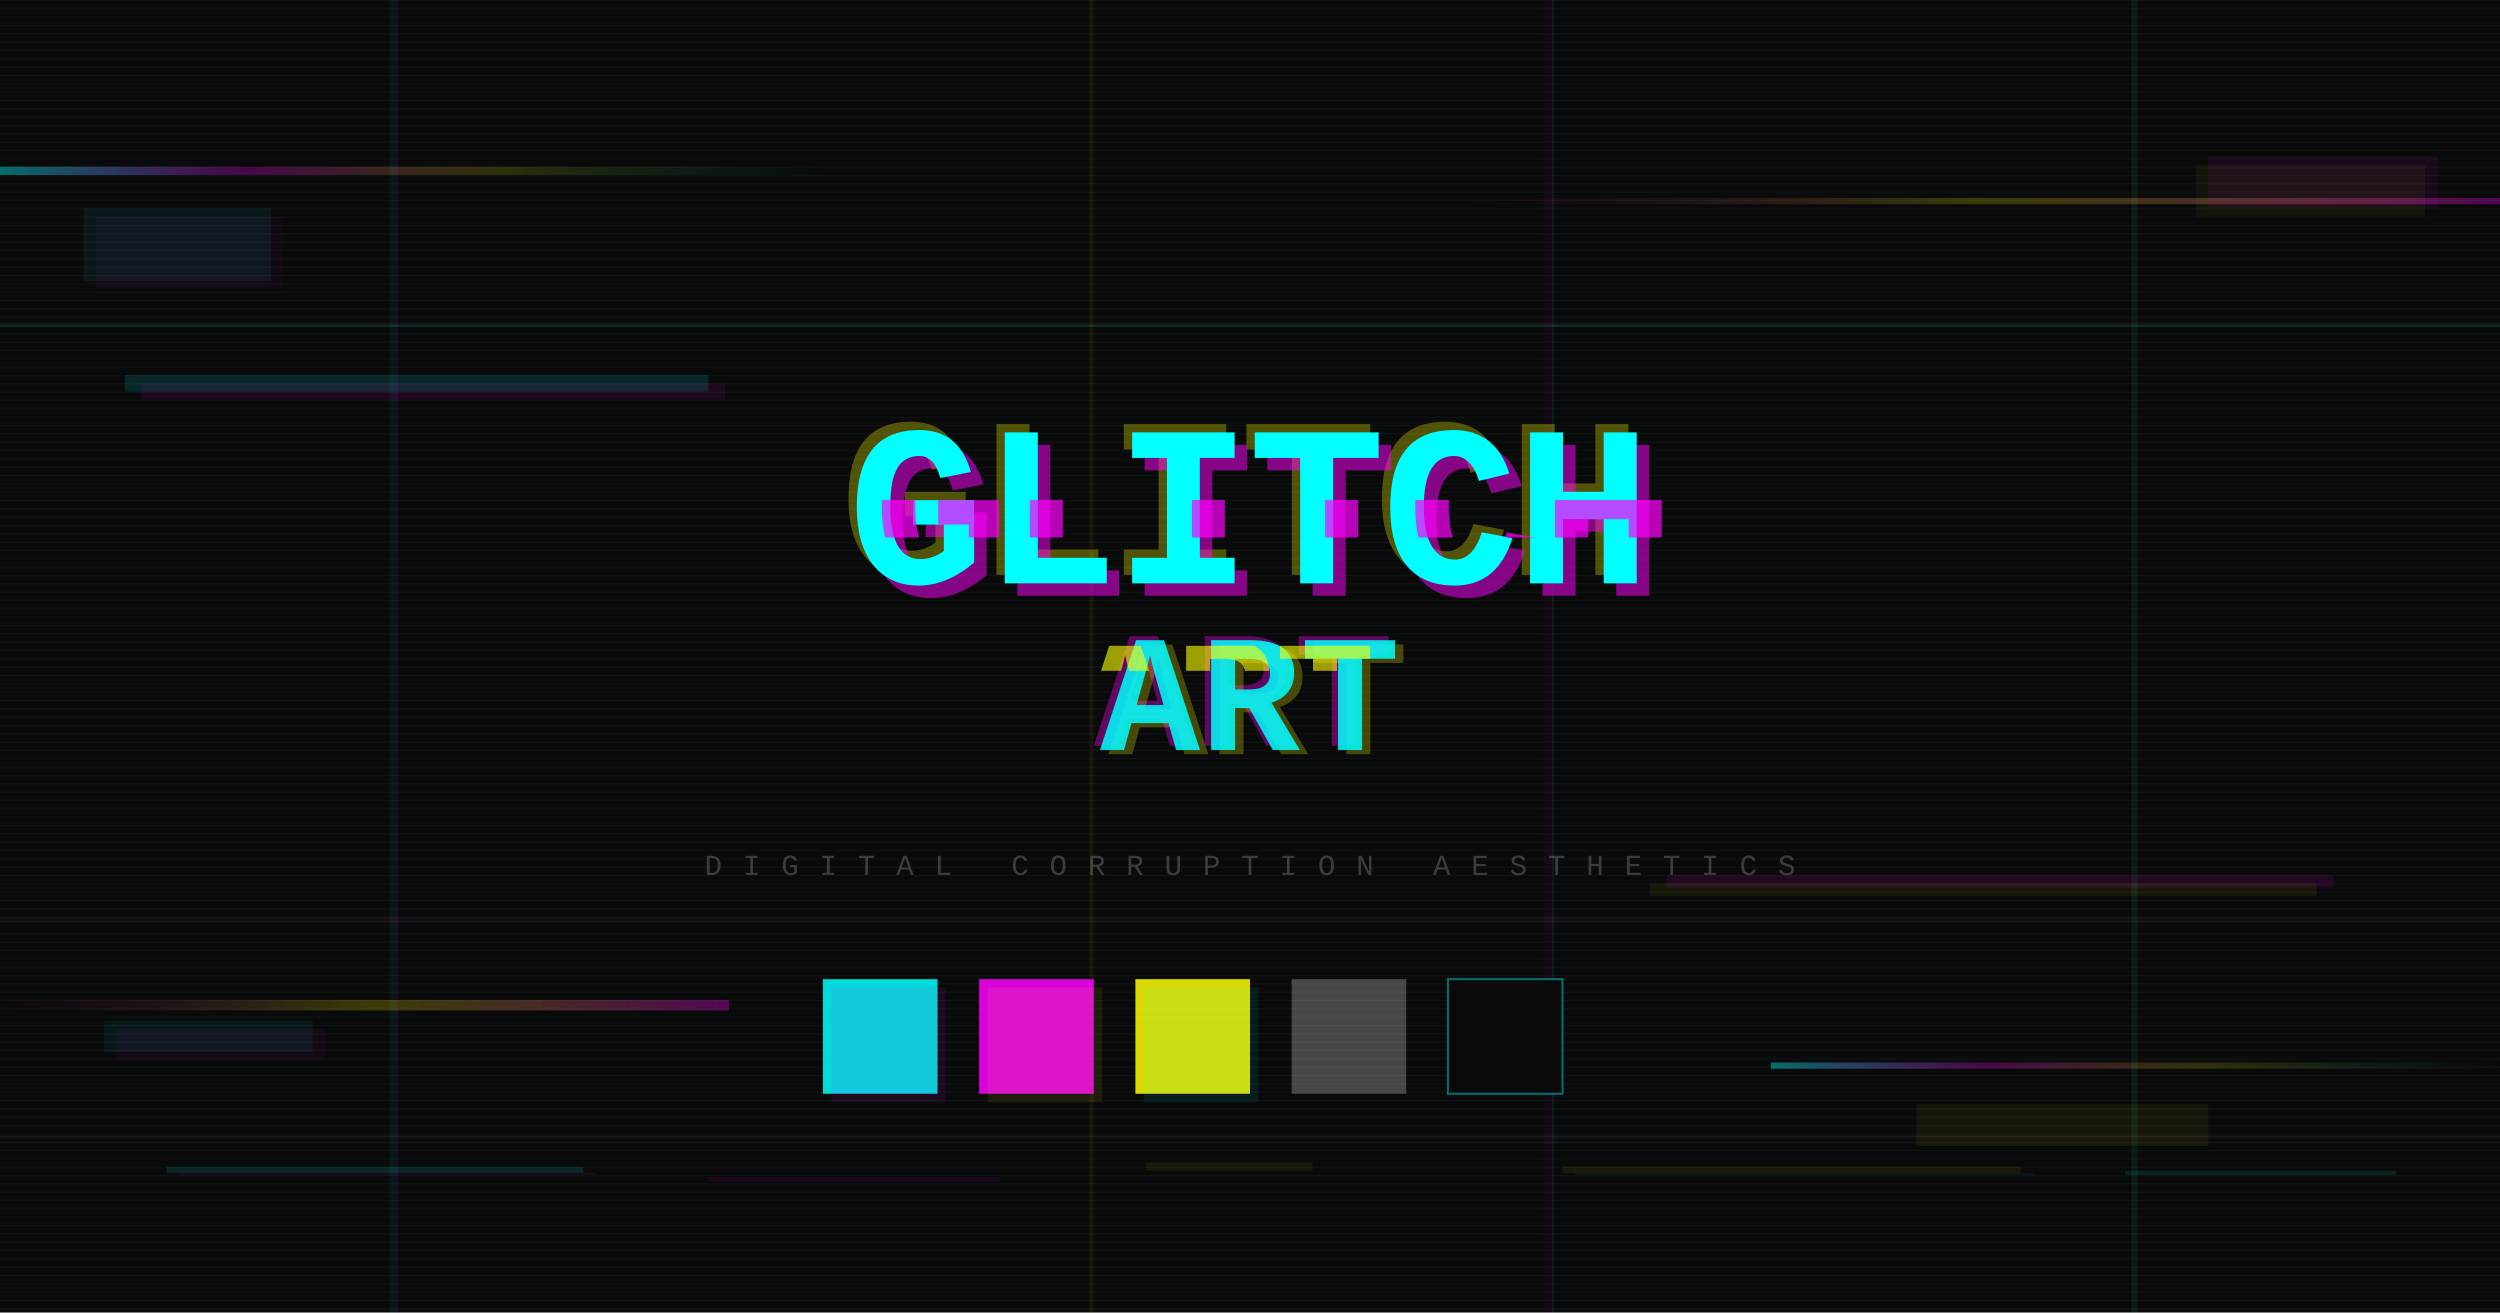
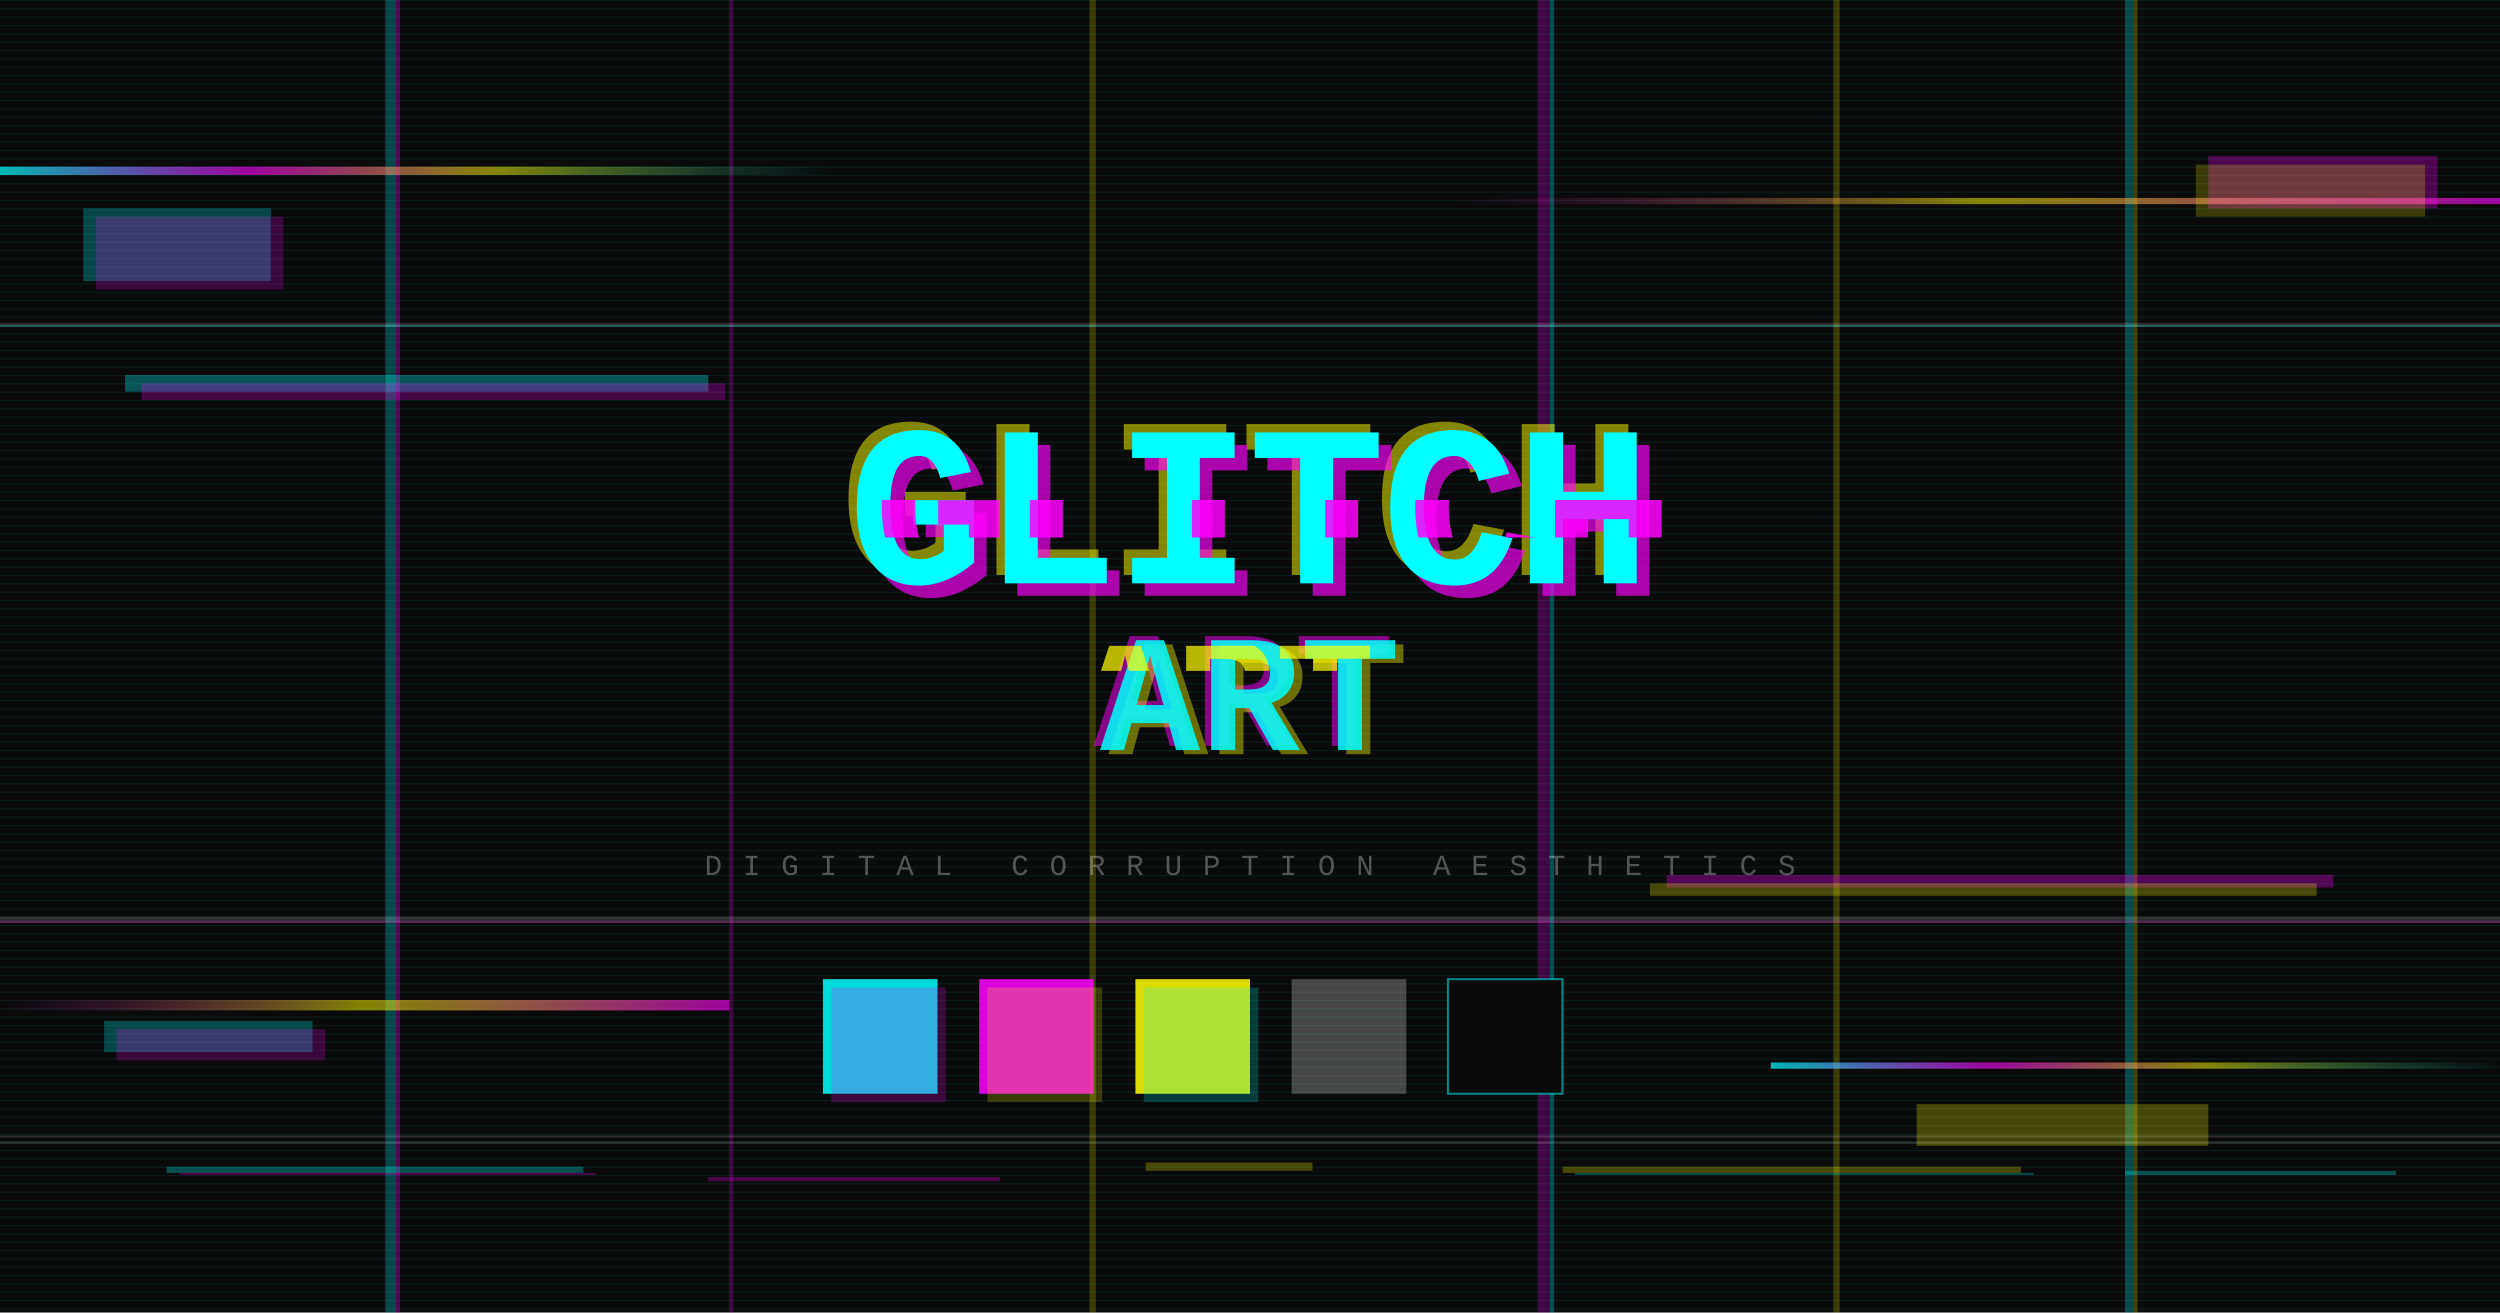
<svg xmlns="http://www.w3.org/2000/svg" width="1200" height="630" viewBox="0 0 1200 630" fill="none">
  <defs>
    <pattern id="glitchScanlines" x="0" y="0" width="4" height="4" patternUnits="userSpaceOnUse">
-       <line x1="0" y1="0" x2="4" y2="0" stroke="#00ffff" stroke-width="0.5" opacity="0.08" />
+       <line x1="0" y1="0" x2="4" y2="0" stroke="#00ffff" stroke-width="0.5" opacity="0.15" />
    </pattern>
    <linearGradient id="pixelSort1" x1="0" y1="0" x2="1" y2="0">
-       <stop offset="0%" stop-color="#00ffff" stop-opacity="0.4" />
-       <stop offset="30%" stop-color="#ff00ff" stop-opacity="0.25" />
-       <stop offset="60%" stop-color="#ffff00" stop-opacity="0.15" />
+       <stop offset="0%" stop-color="#00ffff" stop-opacity="0.7" />
+       <stop offset="30%" stop-color="#ff00ff" stop-opacity="0.6" />
+       <stop offset="60%" stop-color="#ffff00" stop-opacity="0.5" />
      <stop offset="100%" stop-color="#00ffff" stop-opacity="0" />
    </linearGradient>
    <linearGradient id="pixelSort2" x1="1" y1="0" x2="0" y2="0">
-       <stop offset="0%" stop-color="#ff00ff" stop-opacity="0.3" />
-       <stop offset="50%" stop-color="#ffff00" stop-opacity="0.2" />
+       <stop offset="0%" stop-color="#ff00ff" stop-opacity="0.6" />
+       <stop offset="50%" stop-color="#ffff00" stop-opacity="0.5" />
      <stop offset="100%" stop-color="#ff00ff" stop-opacity="0" />
    </linearGradient>
    <filter id="glitchNoise">
      <feTurbulence baseFrequency="0.65" numOctaves="3" stitchTiles="stitch" result="noise" />
      <feColorMatrix type="saturate" values="0" in="noise" />
    </filter>
    <clipPath id="displace1">
      <rect x="0" y="240" width="1200" height="18" />
    </clipPath>
    <clipPath id="displace2">
      <rect x="0" y="310" width="1200" height="12" />
    </clipPath>
    <clipPath id="displace3">
      <rect x="0" y="370" width="1200" height="8" />
    </clipPath>
  </defs>
  <rect width="1200" height="630" fill="#0a0a0a" />
  <rect width="1200" height="630" fill="url(#glitchScanlines)" />
-   <rect x="187" y="0" width="3" height="630" fill="#00ffff" opacity="0.06" />
-   <rect x="190" y="0" width="1" height="630" fill="#ff00ff" opacity="0.1" />
-   <rect x="523" y="0" width="2" height="630" fill="#ffff00" opacity="0.05" />
-   <rect x="741" y="0" width="4" height="630" fill="#ff00ff" opacity="0.04" />
-   <rect x="745" y="0" width="1" height="630" fill="#00ffff" opacity="0.08" />
-   <rect x="1023" y="0" width="2" height="630" fill="#00ffff" opacity="0.07" />
-   <rect x="1025" y="0" width="1" height="630" fill="#ffff00" opacity="0.06" />
+   <rect x="185" y="0" width="5" height="630" fill="#00ffff" opacity="0.25" />
+   <rect x="190" y="0" width="2" height="630" fill="#ff00ff" opacity="0.30" />
+   <rect x="523" y="0" width="3" height="630" fill="#ffff00" opacity="0.20" />
+   <rect x="738" y="0" width="6" height="630" fill="#ff00ff" opacity="0.22" />
+   <rect x="744" y="0" width="2" height="630" fill="#00ffff" opacity="0.28" />
+   <rect x="1020" y="0" width="4" height="630" fill="#00ffff" opacity="0.25" />
+   <rect x="1024" y="0" width="2" height="630" fill="#ffff00" opacity="0.22" />
+   <rect x="350" y="0" width="2" height="630" fill="#ff00ff" opacity="0.20" />
+   <rect x="880" y="0" width="3" height="630" fill="#ffff00" opacity="0.20" />
  <rect x="0" y="80" width="400" height="4" fill="url(#pixelSort1)" />
  <rect x="700" y="95" width="500" height="3" fill="url(#pixelSort2)" />
  <rect x="0" y="480" width="350" height="5" fill="url(#pixelSort2)" />
  <rect x="850" y="510" width="350" height="3" fill="url(#pixelSort1)" />
-   <rect x="60" y="180" width="280" height="8" fill="#00ffff" opacity="0.12" />
-   <rect x="68" y="184" width="280" height="8" fill="#ff00ff" opacity="0.08" />
-   <rect x="800" y="420" width="320" height="6" fill="#ff00ff" opacity="0.1" />
-   <rect x="792" y="424" width="320" height="6" fill="#ffff00" opacity="0.06" />
-   <rect x="0" y="155" width="1200" height="2" fill="#ffffff" opacity="0.04" />
-   <rect x="0" y="156" width="1200" height="1" fill="#00ffff" opacity="0.08" />
-   <rect x="0" y="440" width="1200" height="3" fill="#ffffff" opacity="0.03" />
-   <rect x="0" y="442" width="1200" height="1" fill="#ff00ff" opacity="0.06" />
-   <rect x="40" y="100" width="90" height="35" fill="#00ffff" opacity="0.06" />
-   <rect x="46" y="104" width="90" height="35" fill="#ff00ff" opacity="0.04" />
-   <rect x="1060" y="75" width="110" height="25" fill="#ff00ff" opacity="0.07" />
-   <rect x="1054" y="79" width="110" height="25" fill="#ffff00" opacity="0.04" />
-   <rect x="920" y="530" width="140" height="20" fill="#ffff00" opacity="0.05" />
-   <rect x="50" y="490" width="100" height="15" fill="#00ffff" opacity="0.06" />
-   <rect x="56" y="494" width="100" height="15" fill="#ff00ff" opacity="0.04" />
-   <text x="596" y="276" font-family="ui-monospace, 'Courier New', monospace" font-size="110" font-weight="900" fill="#ffff00" text-anchor="middle" opacity="0.3" letter-spacing="-2">GLITCH</text>
-   <text x="606" y="286" font-family="ui-monospace, 'Courier New', monospace" font-size="110" font-weight="900" fill="#ff00ff" text-anchor="middle" opacity="0.5" letter-spacing="-2">GLITCH</text>
+   <rect x="60" y="180" width="280" height="8" fill="#00ffff" opacity="0.30" />
+   <rect x="68" y="184" width="280" height="8" fill="#ff00ff" opacity="0.25" />
+   <rect x="800" y="420" width="320" height="6" fill="#ff00ff" opacity="0.30" />
+   <rect x="792" y="424" width="320" height="6" fill="#ffff00" opacity="0.25" />
+   <rect x="0" y="155" width="1200" height="2" fill="#ffffff" opacity="0.15" />
+   <rect x="0" y="156" width="1200" height="1" fill="#00ffff" opacity="0.20" />
+   <rect x="0" y="440" width="1200" height="3" fill="#ffffff" opacity="0.15" />
+   <rect x="0" y="442" width="1200" height="1" fill="#ff00ff" opacity="0.18" />
+   <rect x="40" y="100" width="90" height="35" fill="#00ffff" opacity="0.25" />
+   <rect x="46" y="104" width="90" height="35" fill="#ff00ff" opacity="0.20" />
+   <rect x="1060" y="75" width="110" height="25" fill="#ff00ff" opacity="0.28" />
+   <rect x="1054" y="79" width="110" height="25" fill="#ffff00" opacity="0.20" />
+   <rect x="920" y="530" width="140" height="20" fill="#ffff00" opacity="0.25" />
+   <rect x="50" y="490" width="100" height="15" fill="#00ffff" opacity="0.25" />
+   <rect x="56" y="494" width="100" height="15" fill="#ff00ff" opacity="0.20" />
+   <text x="596" y="276" font-family="ui-monospace, 'Courier New', monospace" font-size="110" font-weight="900" fill="#ffff00" text-anchor="middle" opacity="0.50" letter-spacing="-2">GLITCH</text>
+   <text x="606" y="286" font-family="ui-monospace, 'Courier New', monospace" font-size="110" font-weight="900" fill="#ff00ff" text-anchor="middle" opacity="0.65" letter-spacing="-2">GLITCH</text>
  <text x="600" y="280" font-family="ui-monospace, 'Courier New', monospace" font-size="110" font-weight="900" fill="#00ffff" text-anchor="middle" letter-spacing="-2">GLITCH</text>
  <g clip-path="url(#displace1)">
-     <text x="612" y="280" font-family="ui-monospace, 'Courier New', monospace" font-size="110" font-weight="900" fill="#ff00ff" text-anchor="middle" opacity="0.7" letter-spacing="-2">GLITCH</text>
+     <text x="612" y="280" font-family="ui-monospace, 'Courier New', monospace" font-size="110" font-weight="900" fill="#ff00ff" text-anchor="middle" opacity="0.85" letter-spacing="-2">GLITCH</text>
  </g>
-   <text x="597" y="358" font-family="ui-monospace, 'Courier New', monospace" font-size="80" font-weight="900" fill="#ff00ff" text-anchor="middle" opacity="0.35">ART</text>
-   <text x="604" y="362" font-family="ui-monospace, 'Courier New', monospace" font-size="80" font-weight="900" fill="#ffff00" text-anchor="middle" opacity="0.25">ART</text>
+   <text x="597" y="358" font-family="ui-monospace, 'Courier New', monospace" font-size="80" font-weight="900" fill="#ff00ff" text-anchor="middle" opacity="0.50">ART</text>
+   <text x="604" y="362" font-family="ui-monospace, 'Courier New', monospace" font-size="80" font-weight="900" fill="#ffff00" text-anchor="middle" opacity="0.40">ART</text>
  <text x="600" y="360" font-family="ui-monospace, 'Courier New', monospace" font-size="80" font-weight="900" fill="#00ffff" text-anchor="middle" opacity="0.85">ART</text>
  <g clip-path="url(#displace2)">
-     <text x="588" y="360" font-family="ui-monospace, 'Courier New', monospace" font-size="80" font-weight="900" fill="#ffff00" text-anchor="middle" opacity="0.6">ART</text>
+     <text x="588" y="360" font-family="ui-monospace, 'Courier New', monospace" font-size="80" font-weight="900" fill="#ffff00" text-anchor="middle" opacity="0.70">ART</text>
  </g>
-   <text x="600" y="420" font-family="ui-monospace, 'Courier New', monospace" font-size="14" fill="#ffffff" text-anchor="middle" opacity="0.2" letter-spacing="10">DIGITAL CORRUPTION AESTHETICS</text>
+   <text x="600" y="420" font-family="ui-monospace, 'Courier New', monospace" font-size="14" fill="#ffffff" text-anchor="middle" opacity="0.30" letter-spacing="10">DIGITAL CORRUPTION AESTHETICS</text>
  <g clip-path="url(#displace3)">
-     <text x="608" y="420" font-family="ui-monospace, 'Courier New', monospace" font-size="14" fill="#00ffff" text-anchor="middle" opacity="0.3" letter-spacing="10">DIGITAL CORRUPTION AESTHETICS</text>
+     <text x="608" y="420" font-family="ui-monospace, 'Courier New', monospace" font-size="14" fill="#00ffff" text-anchor="middle" opacity="0.45" letter-spacing="10">DIGITAL CORRUPTION AESTHETICS</text>
  </g>
  <rect x="395" y="470" width="55" height="55" fill="#00ffff" opacity="0.85" />
-   <rect x="399" y="474" width="55" height="55" fill="#ff00ff" opacity="0.08" />
+   <rect x="399" y="474" width="55" height="55" fill="#ff00ff" opacity="0.20" />
  <rect x="470" y="470" width="55" height="55" fill="#ff00ff" opacity="0.85" />
-   <rect x="474" y="474" width="55" height="55" fill="#ffff00" opacity="0.08" />
+   <rect x="474" y="474" width="55" height="55" fill="#ffff00" opacity="0.20" />
  <rect x="545" y="470" width="55" height="55" fill="#ffff00" opacity="0.85" />
-   <rect x="549" y="474" width="55" height="55" fill="#00ffff" opacity="0.08" />
+   <rect x="549" y="474" width="55" height="55" fill="#00ffff" opacity="0.20" />
  <rect x="620" y="470" width="55" height="55" fill="#ffffff" opacity="0.25" />
-   <rect x="695" y="470" width="55" height="55" fill="#0a0a0a" stroke="#00ffff" stroke-width="1" stroke-opacity="0.4" />
-   <rect x="80" y="560" width="200" height="3" fill="#00ffff" opacity="0.12" />
-   <rect x="86" y="563" width="200" height="1" fill="#ff00ff" opacity="0.08" />
-   <rect x="340" y="565" width="140" height="2" fill="#ff00ff" opacity="0.08" />
-   <rect x="550" y="558" width="80" height="4" fill="#ffff00" opacity="0.06" />
-   <rect x="750" y="560" width="220" height="3" fill="#ffff00" opacity="0.07" />
-   <rect x="756" y="563" width="220" height="1" fill="#00ffff" opacity="0.06" />
-   <rect x="1020" y="562" width="130" height="2" fill="#00ffff" opacity="0.1" />
-   <rect x="0" y="545" width="1200" height="1" fill="#ffffff" opacity="0.06" />
-   <rect x="0" y="548" width="1200" height="1" fill="#ffffff" opacity="0.03" />
+   <rect x="695" y="470" width="55" height="55" fill="#0a0a0a" stroke="#00ffff" stroke-width="1" stroke-opacity="0.5" />
+   <rect x="80" y="560" width="200" height="3" fill="#00ffff" opacity="0.28" />
+   <rect x="86" y="563" width="200" height="1" fill="#ff00ff" opacity="0.25" />
+   <rect x="340" y="565" width="140" height="2" fill="#ff00ff" opacity="0.25" />
+   <rect x="550" y="558" width="80" height="4" fill="#ffff00" opacity="0.25" />
+   <rect x="750" y="560" width="220" height="3" fill="#ffff00" opacity="0.25" />
+   <rect x="756" y="563" width="220" height="1" fill="#00ffff" opacity="0.25" />
+   <rect x="1020" y="562" width="130" height="2" fill="#00ffff" opacity="0.28" />
+   <rect x="0" y="545" width="1200" height="1" fill="#ffffff" opacity="0.15" />
+   <rect x="0" y="548" width="1200" height="1" fill="#ffffff" opacity="0.15" />
</svg>
